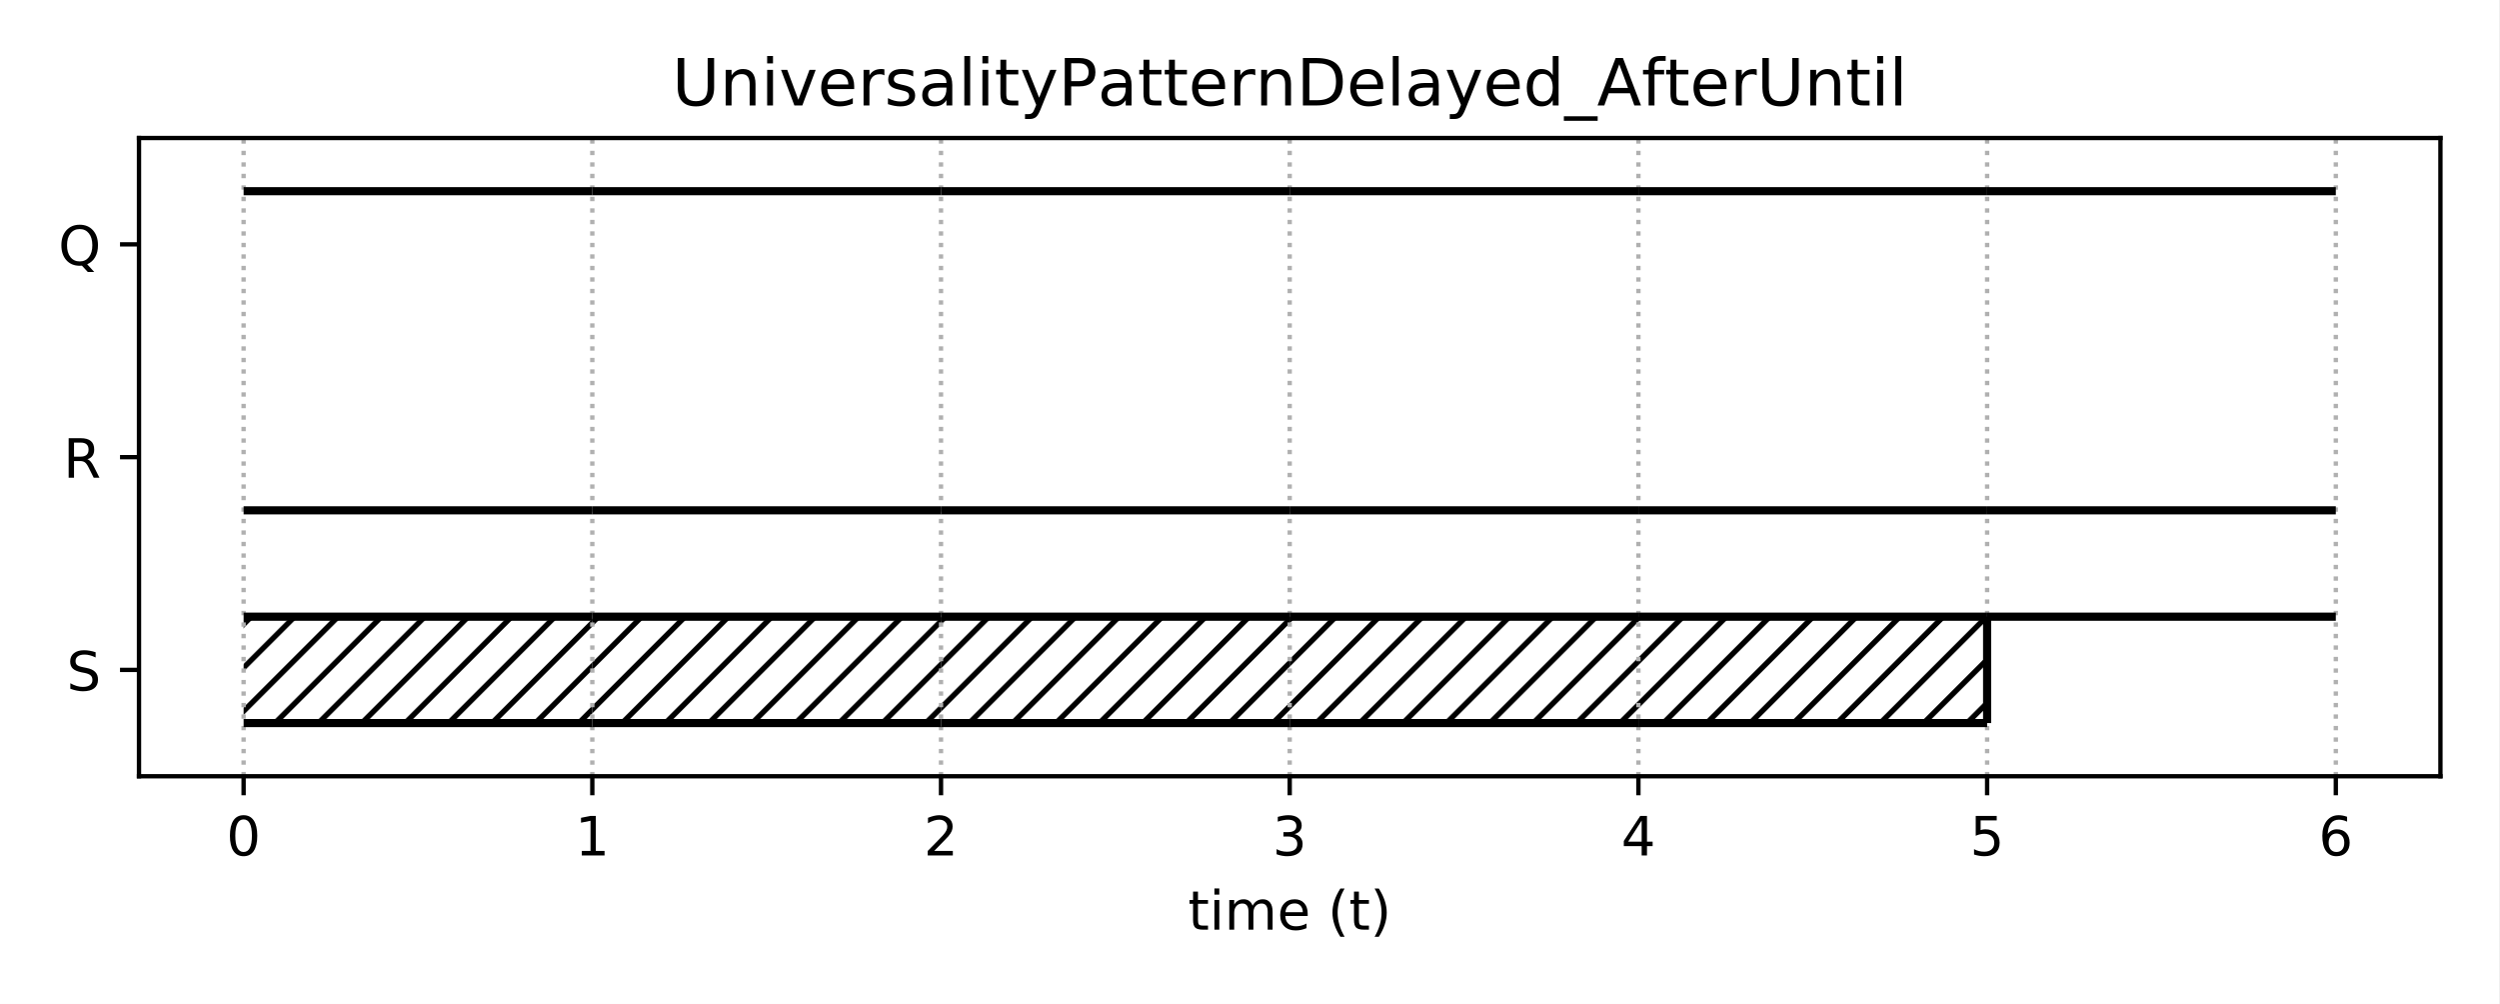
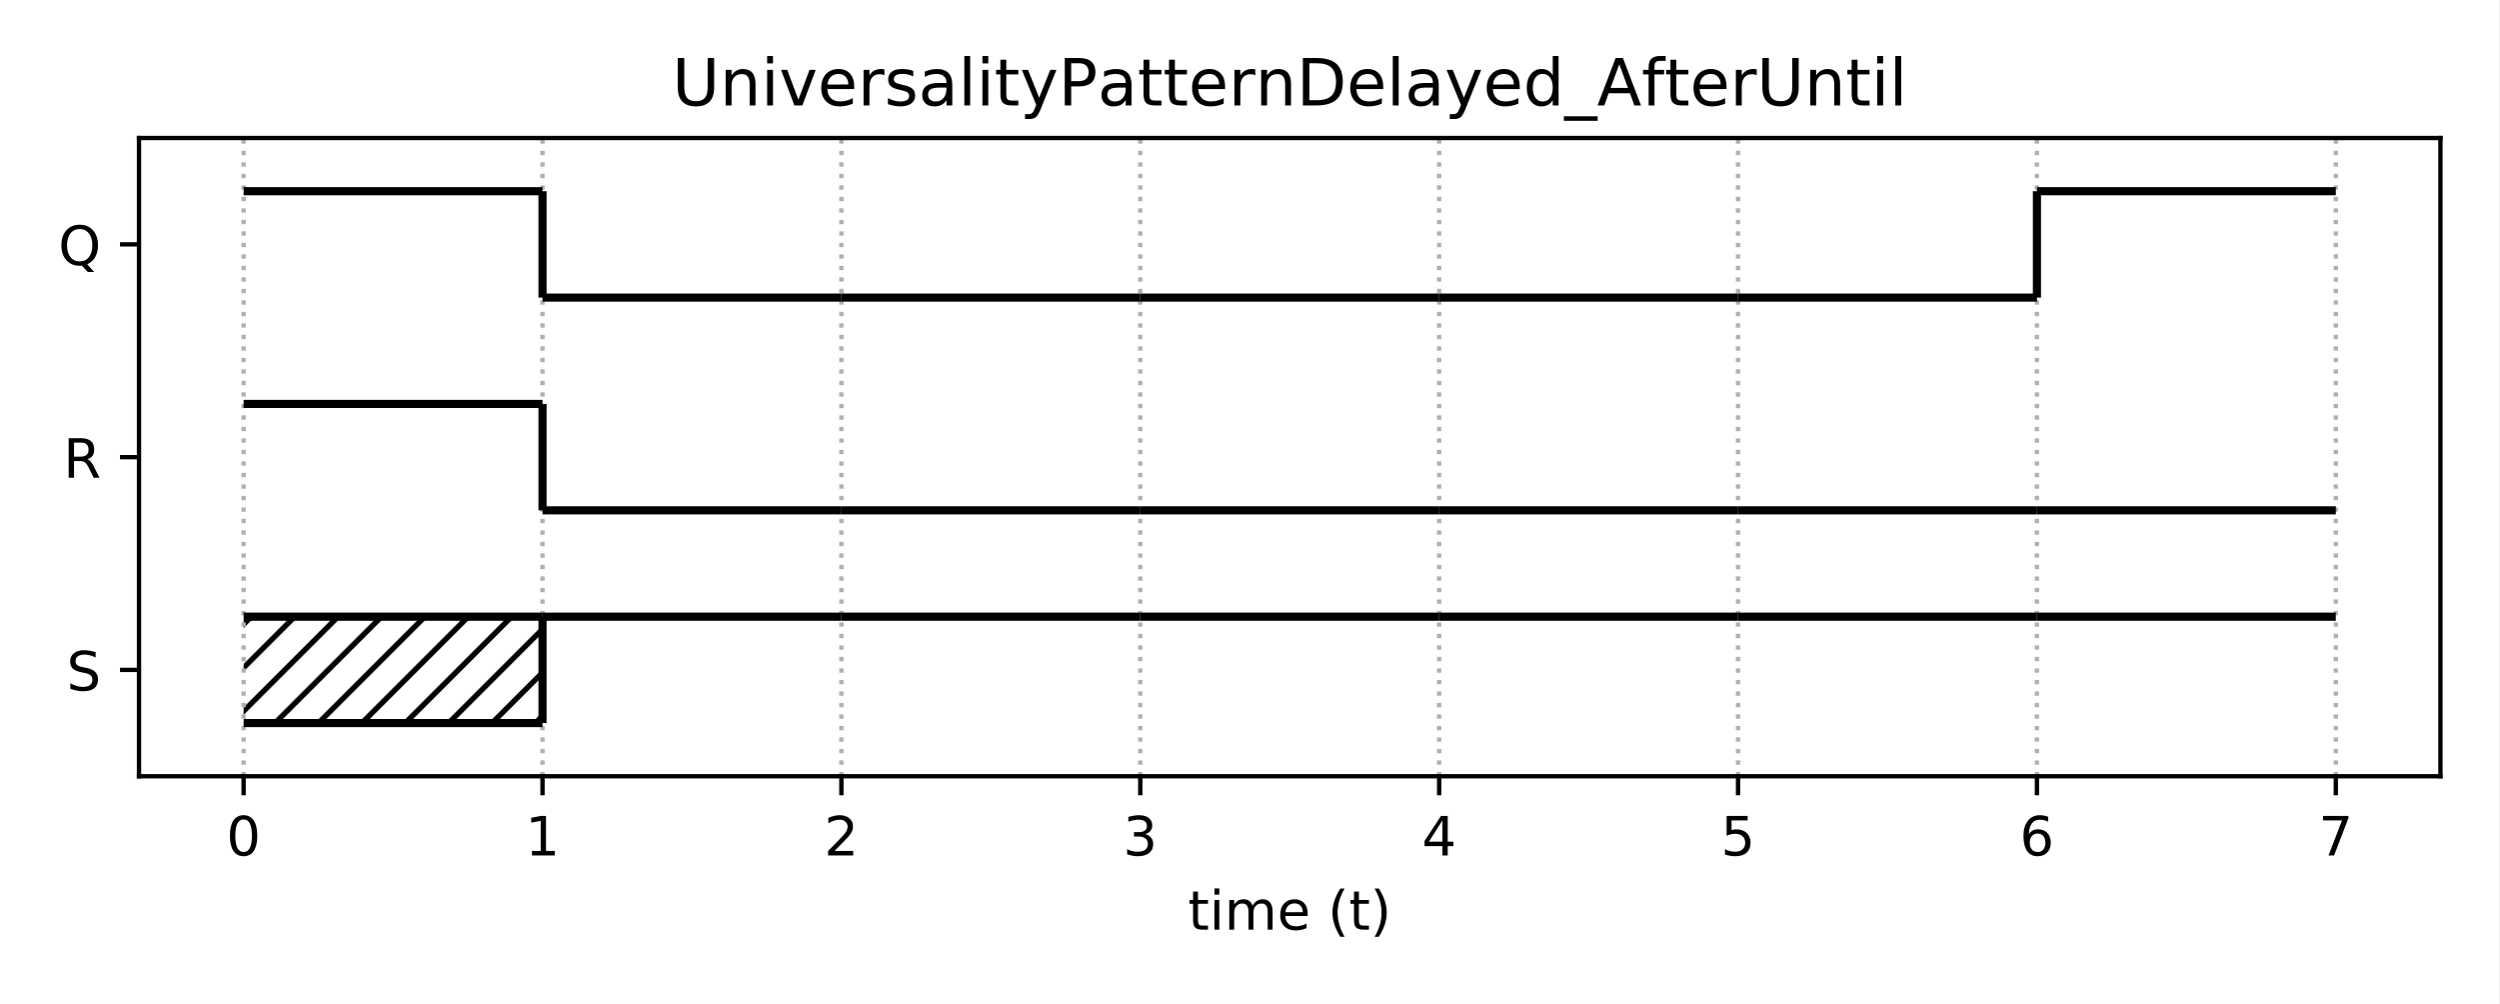
<svg xmlns="http://www.w3.org/2000/svg" xmlns:xlink="http://www.w3.org/1999/xlink" height="185.04pt" version="1.1" viewBox="0 0 460.8 185.04" width="460.8pt">
  <defs>
    <style type="text/css">
*{stroke-linecap:butt;stroke-linejoin:round;}
  </style>
  </defs>
  <g id="figure_1">
    <g id="patch_1">
      <path d="M 0 185.04  L 460.8 185.04  L 460.8 0  L 0 0  z " style="fill:#ffffff;" />
    </g>
    <g id="axes_1">
      <g id="patch_2">
        <path d="M 25.63 143.08  L 450 143.08  L 450 25.44  L 25.63 25.44  z " style="fill:#ffffff;" />
      </g>
      <g id="patch_3">
-         <path clip-path="url(#p4051986f58)" d="M 44.92 133.277  L 109.218 133.277  L 109.218 113.67  L 44.92 113.67  z " style="fill:url(#hea746ddb1b);" />
-       </g>
-       <g id="patch_4">
-         <path clip-path="url(#p4051986f58)" d="M 109.218 133.277  L 173.517 133.277  L 173.517 113.67  L 109.218 113.67  z " style="fill:url(#hea746ddb1b);" />
-       </g>
-       <g id="patch_5">
-         <path clip-path="url(#p4051986f58)" d="M 173.517 133.277  L 237.815 133.277  L 237.815 113.67  L 173.517 113.67  z " style="fill:url(#hea746ddb1b);" />
-       </g>
-       <g id="patch_6">
-         <path clip-path="url(#p4051986f58)" d="M 237.815 133.277  L 302.113 133.277  L 302.113 113.67  L 237.815 113.67  z " style="fill:url(#hea746ddb1b);" />
-       </g>
-       <g id="patch_7">
-         <path clip-path="url(#p4051986f58)" d="M 302.113 133.277  L 366.412 133.277  L 366.412 113.67  L 302.113 113.67  z " style="fill:url(#hea746ddb1b);" />
+         <path clip-path="url(#p584057c8ca)" d="M 44.92 133.277  L 100.033 133.277  L 100.033 113.67  L 44.92 113.67  z " style="fill:url(#ha8f9e63b14);" />
      </g>
      <g id="matplotlib.axis_1">
        <g id="xtick_1">
          <g id="line2d_1">
-             <path clip-path="url(#p4051986f58)" d="M 44.92 143.08  L 44.92 25.44  " style="fill:none;stroke:#b0b0b0;stroke-dasharray:0.8,1.32;stroke-dashoffset:0;stroke-width:0.8;" />
+             <path clip-path="url(#p584057c8ca)" d="M 44.92 143.08  L 44.92 25.44  " style="fill:none;stroke:#b0b0b0;stroke-dasharray:0.8,1.32;stroke-dashoffset:0;stroke-width:0.8;" />
          </g>
          <g id="line2d_2">
            <defs>
-               <path d="M 0 0  L 0 3.5  " id="m6dcb733207" style="stroke:#000000;stroke-width:0.8;" />
-             </defs>
-             <g>
-               <use style="stroke:#000000;stroke-width:0.8;" x="44.92" xlink:href="#m6dcb733207" y="143.08" />
+               <path d="M 0 0  L 0 3.5  " id="m03d9133784" style="stroke:#000000;stroke-width:0.8;" />
+             </defs>
+             <g>
+               <use style="stroke:#000000;stroke-width:0.8;" x="44.92" xlink:href="#m03d9133784" y="143.08" />
            </g>
          </g>
          <g id="text_1">
            <defs>
              <path d="M 31.781 66.406  Q 24.172 66.406 20.328 58.906  Q 16.5 51.422 16.5 36.375  Q 16.5 21.391 20.328 13.891  Q 24.172 6.391 31.781 6.391  Q 39.453 6.391 43.281 13.891  Q 47.125 21.391 47.125 36.375  Q 47.125 51.422 43.281 58.906  Q 39.453 66.406 31.781 66.406  z M 31.781 74.219  Q 44.047 74.219 50.516 64.516  Q 56.984 54.828 56.984 36.375  Q 56.984 17.969 50.516 8.266  Q 44.047 -1.422 31.781 -1.422  Q 19.531 -1.422 13.062 8.266  Q 6.594 17.969 6.594 36.375  Q 6.594 54.828 13.062 64.516  Q 19.531 74.219 31.781 74.219  z " id="DejaVuSans-48" />
            </defs>
            <g transform="translate(41.7383 157.6784)scale(0.1 -0.1)">
              <use xlink:href="#DejaVuSans-48" />
            </g>
          </g>
        </g>
        <g id="xtick_2">
          <g id="line2d_3">
-             <path clip-path="url(#p4051986f58)" d="M 109.218 143.08  L 109.218 25.44  " style="fill:none;stroke:#b0b0b0;stroke-dasharray:0.8,1.32;stroke-dashoffset:0;stroke-width:0.8;" />
+             <path clip-path="url(#p584057c8ca)" d="M 100.033 143.08  L 100.033 25.44  " style="fill:none;stroke:#b0b0b0;stroke-dasharray:0.8,1.32;stroke-dashoffset:0;stroke-width:0.8;" />
          </g>
          <g id="line2d_4">
            <g>
-               <use style="stroke:#000000;stroke-width:0.8;" x="109.218" xlink:href="#m6dcb733207" y="143.08" />
+               <use style="stroke:#000000;stroke-width:0.8;" x="100.033" xlink:href="#m03d9133784" y="143.08" />
            </g>
          </g>
          <g id="text_2">
            <defs>
              <path d="M 12.406 8.297  L 28.516 8.297  L 28.516 63.922  L 10.984 60.406  L 10.984 69.391  L 28.422 72.906  L 38.281 72.906  L 38.281 8.297  L 54.391 8.297  L 54.391 0  L 12.406 0  z " id="DejaVuSans-49" />
            </defs>
-             <g transform="translate(106.0368 157.6784)scale(0.1 -0.1)">
+             <g transform="translate(96.85128 157.6784)scale(0.1 -0.1)">
              <use xlink:href="#DejaVuSans-49" />
            </g>
          </g>
        </g>
        <g id="xtick_3">
          <g id="line2d_5">
-             <path clip-path="url(#p4051986f58)" d="M 173.517 143.08  L 173.517 25.44  " style="fill:none;stroke:#b0b0b0;stroke-dasharray:0.8,1.32;stroke-dashoffset:0;stroke-width:0.8;" />
+             <path clip-path="url(#p584057c8ca)" d="M 155.146 143.08  L 155.146 25.44  " style="fill:none;stroke:#b0b0b0;stroke-dasharray:0.8,1.32;stroke-dashoffset:0;stroke-width:0.8;" />
          </g>
          <g id="line2d_6">
            <g>
-               <use style="stroke:#000000;stroke-width:0.8;" x="173.517" xlink:href="#m6dcb733207" y="143.08" />
+               <use style="stroke:#000000;stroke-width:0.8;" x="155.146" xlink:href="#m03d9133784" y="143.08" />
            </g>
          </g>
          <g id="text_3">
            <defs>
              <path d="M 19.188 8.297  L 53.609 8.297  L 53.609 0  L 7.328 0  L 7.328 8.297  Q 12.938 14.109 22.625 23.891  Q 32.328 33.688 34.812 36.531  Q 39.547 41.844 41.422 45.531  Q 43.312 49.219 43.312 52.781  Q 43.312 58.594 39.234 62.25  Q 35.156 65.922 28.609 65.922  Q 23.969 65.922 18.812 64.312  Q 13.672 62.703 7.812 59.422  L 7.812 69.391  Q 13.766 71.781 18.938 73  Q 24.125 74.219 28.422 74.219  Q 39.75 74.219 46.484 68.547  Q 53.219 62.891 53.219 53.422  Q 53.219 48.922 51.531 44.891  Q 49.859 40.875 45.406 35.406  Q 44.188 33.984 37.641 27.219  Q 31.109 20.453 19.188 8.297  z " id="DejaVuSans-50" />
            </defs>
-             <g transform="translate(170.3353 157.6784)scale(0.1 -0.1)">
+             <g transform="translate(151.9643 157.6784)scale(0.1 -0.1)">
              <use xlink:href="#DejaVuSans-50" />
            </g>
          </g>
        </g>
        <g id="xtick_4">
          <g id="line2d_7">
-             <path clip-path="url(#p4051986f58)" d="M 237.815 143.08  L 237.815 25.44  " style="fill:none;stroke:#b0b0b0;stroke-dasharray:0.8,1.32;stroke-dashoffset:0;stroke-width:0.8;" />
+             <path clip-path="url(#p584057c8ca)" d="M 210.259 143.08  L 210.259 25.44  " style="fill:none;stroke:#b0b0b0;stroke-dasharray:0.8,1.32;stroke-dashoffset:0;stroke-width:0.8;" />
          </g>
          <g id="line2d_8">
            <g>
-               <use style="stroke:#000000;stroke-width:0.8;" x="237.815" xlink:href="#m6dcb733207" y="143.08" />
+               <use style="stroke:#000000;stroke-width:0.8;" x="210.259" xlink:href="#m03d9133784" y="143.08" />
            </g>
          </g>
          <g id="text_4">
            <defs>
              <path d="M 40.578 39.312  Q 47.656 37.797 51.625 33  Q 55.609 28.219 55.609 21.188  Q 55.609 10.406 48.188 4.484  Q 40.766 -1.422 27.094 -1.422  Q 22.516 -1.422 17.656 -0.516  Q 12.797 0.391 7.625 2.203  L 7.625 11.719  Q 11.719 9.328 16.594 8.109  Q 21.484 6.891 26.812 6.891  Q 36.078 6.891 40.938 10.547  Q 45.797 14.203 45.797 21.188  Q 45.797 27.641 41.281 31.266  Q 36.766 34.906 28.719 34.906  L 20.219 34.906  L 20.219 43.016  L 29.109 43.016  Q 36.375 43.016 40.234 45.922  Q 44.094 48.828 44.094 54.297  Q 44.094 59.906 40.109 62.906  Q 36.141 65.922 28.719 65.922  Q 24.656 65.922 20.016 65.031  Q 15.375 64.156 9.812 62.312  L 9.812 71.094  Q 15.438 72.656 20.344 73.438  Q 25.25 74.219 29.594 74.219  Q 40.828 74.219 47.359 69.109  Q 53.906 64.016 53.906 55.328  Q 53.906 49.266 50.438 45.094  Q 46.969 40.922 40.578 39.312  z " id="DejaVuSans-51" />
            </defs>
-             <g transform="translate(234.6337 157.6784)scale(0.1 -0.1)">
+             <g transform="translate(207.0773 157.6784)scale(0.1 -0.1)">
              <use xlink:href="#DejaVuSans-51" />
            </g>
          </g>
        </g>
        <g id="xtick_5">
          <g id="line2d_9">
-             <path clip-path="url(#p4051986f58)" d="M 302.113 143.08  L 302.113 25.44  " style="fill:none;stroke:#b0b0b0;stroke-dasharray:0.8,1.32;stroke-dashoffset:0;stroke-width:0.8;" />
+             <path clip-path="url(#p584057c8ca)" d="M 265.371 143.08  L 265.371 25.44  " style="fill:none;stroke:#b0b0b0;stroke-dasharray:0.8,1.32;stroke-dashoffset:0;stroke-width:0.8;" />
          </g>
          <g id="line2d_10">
            <g>
-               <use style="stroke:#000000;stroke-width:0.8;" x="302.113" xlink:href="#m6dcb733207" y="143.08" />
+               <use style="stroke:#000000;stroke-width:0.8;" x="265.371" xlink:href="#m03d9133784" y="143.08" />
            </g>
          </g>
          <g id="text_5">
            <defs>
              <path d="M 37.797 64.312  L 12.891 25.391  L 37.797 25.391  z M 35.203 72.906  L 47.609 72.906  L 47.609 25.391  L 58.016 25.391  L 58.016 17.188  L 47.609 17.188  L 47.609 0  L 37.797 0  L 37.797 17.188  L 4.891 17.188  L 4.891 26.703  z " id="DejaVuSans-52" />
            </defs>
-             <g transform="translate(298.9322 157.6784)scale(0.1 -0.1)">
+             <g transform="translate(262.1902 157.6784)scale(0.1 -0.1)">
              <use xlink:href="#DejaVuSans-52" />
            </g>
          </g>
        </g>
        <g id="xtick_6">
          <g id="line2d_11">
-             <path clip-path="url(#p4051986f58)" d="M 366.412 143.08  L 366.412 25.44  " style="fill:none;stroke:#b0b0b0;stroke-dasharray:0.8,1.32;stroke-dashoffset:0;stroke-width:0.8;" />
+             <path clip-path="url(#p584057c8ca)" d="M 320.484 143.08  L 320.484 25.44  " style="fill:none;stroke:#b0b0b0;stroke-dasharray:0.8,1.32;stroke-dashoffset:0;stroke-width:0.8;" />
          </g>
          <g id="line2d_12">
            <g>
-               <use style="stroke:#000000;stroke-width:0.8;" x="366.412" xlink:href="#m6dcb733207" y="143.08" />
+               <use style="stroke:#000000;stroke-width:0.8;" x="320.484" xlink:href="#m03d9133784" y="143.08" />
            </g>
          </g>
          <g id="text_6">
            <defs>
              <path d="M 10.797 72.906  L 49.516 72.906  L 49.516 64.594  L 19.828 64.594  L 19.828 46.734  Q 21.969 47.469 24.109 47.828  Q 26.266 48.188 28.422 48.188  Q 40.625 48.188 47.75 41.5  Q 54.891 34.812 54.891 23.391  Q 54.891 11.625 47.562 5.094  Q 40.234 -1.422 26.906 -1.422  Q 22.312 -1.422 17.547 -0.641  Q 12.797 0.141 7.719 1.703  L 7.719 11.625  Q 12.109 9.234 16.797 8.062  Q 21.484 6.891 26.703 6.891  Q 35.156 6.891 40.078 11.328  Q 45.016 15.766 45.016 23.391  Q 45.016 31 40.078 35.438  Q 35.156 39.891 26.703 39.891  Q 22.75 39.891 18.812 39.016  Q 14.891 38.141 10.797 36.281  z " id="DejaVuSans-53" />
            </defs>
-             <g transform="translate(363.2307 157.6784)scale(0.1 -0.1)">
+             <g transform="translate(317.3032 157.6784)scale(0.1 -0.1)">
              <use xlink:href="#DejaVuSans-53" />
            </g>
          </g>
        </g>
        <g id="xtick_7">
          <g id="line2d_13">
-             <path clip-path="url(#p4051986f58)" d="M 430.71 143.08  L 430.71 25.44  " style="fill:none;stroke:#b0b0b0;stroke-dasharray:0.8,1.32;stroke-dashoffset:0;stroke-width:0.8;" />
+             <path clip-path="url(#p584057c8ca)" d="M 375.597 143.08  L 375.597 25.44  " style="fill:none;stroke:#b0b0b0;stroke-dasharray:0.8,1.32;stroke-dashoffset:0;stroke-width:0.8;" />
          </g>
          <g id="line2d_14">
            <g>
-               <use style="stroke:#000000;stroke-width:0.8;" x="430.71" xlink:href="#m6dcb733207" y="143.08" />
+               <use style="stroke:#000000;stroke-width:0.8;" x="375.597" xlink:href="#m03d9133784" y="143.08" />
            </g>
          </g>
          <g id="text_7">
            <defs>
              <path d="M 33.016 40.375  Q 26.375 40.375 22.484 35.828  Q 18.609 31.297 18.609 23.391  Q 18.609 15.531 22.484 10.953  Q 26.375 6.391 33.016 6.391  Q 39.656 6.391 43.531 10.953  Q 47.406 15.531 47.406 23.391  Q 47.406 31.297 43.531 35.828  Q 39.656 40.375 33.016 40.375  z M 52.594 71.297  L 52.594 62.312  Q 48.875 64.062 45.094 64.984  Q 41.312 65.922 37.594 65.922  Q 27.828 65.922 22.672 59.328  Q 17.531 52.734 16.797 39.406  Q 19.672 43.656 24.016 45.922  Q 28.375 48.188 33.594 48.188  Q 44.578 48.188 50.953 41.516  Q 57.328 34.859 57.328 23.391  Q 57.328 12.156 50.688 5.359  Q 44.047 -1.422 33.016 -1.422  Q 20.359 -1.422 13.672 8.266  Q 6.984 17.969 6.984 36.375  Q 6.984 53.656 15.188 63.938  Q 23.391 74.219 37.203 74.219  Q 40.922 74.219 44.703 73.484  Q 48.484 72.75 52.594 71.297  z " id="DejaVuSans-54" />
            </defs>
+             <g transform="translate(372.4162 157.6784)scale(0.1 -0.1)">
+               <use xlink:href="#DejaVuSans-54" />
+             </g>
+           </g>
+         </g>
+         <g id="xtick_8">
+           <g id="line2d_15">
+             <path clip-path="url(#p584057c8ca)" d="M 430.71 143.08  L 430.71 25.44  " style="fill:none;stroke:#b0b0b0;stroke-dasharray:0.8,1.32;stroke-dashoffset:0;stroke-width:0.8;" />
+           </g>
+           <g id="line2d_16">
+             <g>
+               <use style="stroke:#000000;stroke-width:0.8;" x="430.71" xlink:href="#m03d9133784" y="143.08" />
+             </g>
+           </g>
+           <g id="text_8">
+             <defs>
+               <path d="M 8.203 72.906  L 55.078 72.906  L 55.078 68.703  L 28.609 0  L 18.312 0  L 43.219 64.594  L 8.203 64.594  z " id="DejaVuSans-55" />
+             </defs>
            <g transform="translate(427.5292 157.6784)scale(0.1 -0.1)">
-               <use xlink:href="#DejaVuSans-54" />
-             </g>
-           </g>
-         </g>
-         <g id="text_8">
+               <use xlink:href="#DejaVuSans-55" />
+             </g>
+           </g>
+         </g>
+         <g id="text_9">
          <defs>
            <path d="M 18.312 70.219  L 18.312 54.688  L 36.812 54.688  L 36.812 47.703  L 18.312 47.703  L 18.312 18.016  Q 18.312 11.328 20.141 9.422  Q 21.969 7.516 27.594 7.516  L 36.812 7.516  L 36.812 0  L 27.594 0  Q 17.188 0 13.234 3.875  Q 9.281 7.766 9.281 18.016  L 9.281 47.703  L 2.688 47.703  L 2.688 54.688  L 9.281 54.688  L 9.281 70.219  z " id="DejaVuSans-116" />
            <path d="M 9.422 54.688  L 18.406 54.688  L 18.406 0  L 9.422 0  z M 9.422 75.984  L 18.406 75.984  L 18.406 64.594  L 9.422 64.594  z " id="DejaVuSans-105" />
            <path d="M 52 44.188  Q 55.375 50.25 60.062 53.125  Q 64.75 56 71.094 56  Q 79.641 56 84.281 50.016  Q 88.922 44.047 88.922 33.016  L 88.922 0  L 79.891 0  L 79.891 32.719  Q 79.891 40.578 77.094 44.375  Q 74.312 48.188 68.609 48.188  Q 61.625 48.188 57.562 43.547  Q 53.516 38.922 53.516 30.906  L 53.516 0  L 44.484 0  L 44.484 32.719  Q 44.484 40.625 41.703 44.406  Q 38.922 48.188 33.109 48.188  Q 26.219 48.188 22.156 43.531  Q 18.109 38.875 18.109 30.906  L 18.109 0  L 9.078 0  L 9.078 54.688  L 18.109 54.688  L 18.109 46.188  Q 21.188 51.219 25.484 53.609  Q 29.781 56 35.688 56  Q 41.656 56 45.828 52.969  Q 50 49.953 52 44.188  z " id="DejaVuSans-109" />
            <path d="M 56.203 29.594  L 56.203 25.203  L 14.891 25.203  Q 15.484 15.922 20.484 11.062  Q 25.484 6.203 34.422 6.203  Q 39.594 6.203 44.453 7.469  Q 49.312 8.734 54.109 11.281  L 54.109 2.781  Q 49.266 0.734 44.188 -0.344  Q 39.109 -1.422 33.891 -1.422  Q 20.797 -1.422 13.156 6.188  Q 5.516 13.812 5.516 26.812  Q 5.516 40.234 12.766 48.109  Q 20.016 56 32.328 56  Q 43.359 56 49.781 48.891  Q 56.203 41.797 56.203 29.594  z M 47.219 32.234  Q 47.125 39.594 43.094 43.984  Q 39.062 48.391 32.422 48.391  Q 24.906 48.391 20.391 44.141  Q 15.875 39.891 15.188 32.172  z " id="DejaVuSans-101" />
            <path id="DejaVuSans-32" />
            <path d="M 31 75.875  Q 24.469 64.656 21.281 53.656  Q 18.109 42.672 18.109 31.391  Q 18.109 20.125 21.312 9.062  Q 24.516 -2 31 -13.188  L 23.188 -13.188  Q 15.875 -1.703 12.234 9.375  Q 8.594 20.453 8.594 31.391  Q 8.594 42.281 12.203 53.312  Q 15.828 64.359 23.188 75.875  z " id="DejaVuSans-40" />
            <path d="M 8.016 75.875  L 15.828 75.875  Q 23.141 64.359 26.781 53.312  Q 30.422 42.281 30.422 31.391  Q 30.422 20.453 26.781 9.375  Q 23.141 -1.703 15.828 -13.188  L 8.016 -13.188  Q 14.5 -2 17.703 9.062  Q 20.906 20.125 20.906 31.391  Q 20.906 42.672 17.703 53.656  Q 14.5 64.656 8.016 75.875  z " id="DejaVuSans-41" />
          </defs>
          <g transform="translate(219.0681 171.3566)scale(0.1 -0.1)">
            <use xlink:href="#DejaVuSans-116" />
            <use x="39.209" xlink:href="#DejaVuSans-105" />
            <use x="66.992" xlink:href="#DejaVuSans-109" />
            <use x="164.404" xlink:href="#DejaVuSans-101" />
            <use x="225.928" xlink:href="#DejaVuSans-32" />
            <use x="257.715" xlink:href="#DejaVuSans-40" />
            <use x="296.729" xlink:href="#DejaVuSans-116" />
            <use x="335.938" xlink:href="#DejaVuSans-41" />
          </g>
        </g>
      </g>
      <g id="matplotlib.axis_2">
        <g id="ytick_1">
-           <g id="line2d_15">
-             <defs>
-               <path d="M 0 0  L -3.5 0  " id="m4adce5dd67" style="stroke:#000000;stroke-width:0.8;" />
-             </defs>
-             <g>
-               <use style="stroke:#000000;stroke-width:0.8;" x="25.63" xlink:href="#m4adce5dd67" y="123.473" />
-             </g>
-           </g>
-           <g id="text_9">
+           <g id="line2d_17">
+             <defs>
+               <path d="M 0 0  L -3.5 0  " id="mc22efac12d" style="stroke:#000000;stroke-width:0.8;" />
+             </defs>
+             <g>
+               <use style="stroke:#000000;stroke-width:0.8;" x="25.63" xlink:href="#mc22efac12d" y="123.473" />
+             </g>
+           </g>
+           <g id="text_10">
            <defs>
              <path d="M 53.516 70.516  L 53.516 60.891  Q 47.906 63.578 42.922 64.891  Q 37.938 66.219 33.297 66.219  Q 25.25 66.219 20.875 63.094  Q 16.5 59.969 16.5 54.203  Q 16.5 49.359 19.406 46.891  Q 22.312 44.438 30.422 42.922  L 36.375 41.703  Q 47.406 39.594 52.656 34.297  Q 57.906 29 57.906 20.125  Q 57.906 9.516 50.797 4.047  Q 43.703 -1.422 29.984 -1.422  Q 24.812 -1.422 18.969 -0.25  Q 13.141 0.922 6.891 3.219  L 6.891 13.375  Q 12.891 10.016 18.656 8.297  Q 24.422 6.594 29.984 6.594  Q 38.422 6.594 43.016 9.906  Q 47.609 13.234 47.609 19.391  Q 47.609 24.75 44.312 27.781  Q 41.016 30.812 33.5 32.328  L 27.484 33.5  Q 16.453 35.688 11.516 40.375  Q 6.594 45.062 6.594 53.422  Q 6.594 63.094 13.406 68.656  Q 20.219 74.219 32.172 74.219  Q 37.312 74.219 42.625 73.281  Q 47.953 72.359 53.516 70.516  z " id="DejaVuSans-83" />
            </defs>
            <g transform="translate(12.28156 127.2726)scale(0.1 -0.1)">
              <use xlink:href="#DejaVuSans-83" />
            </g>
          </g>
        </g>
        <g id="ytick_2">
-           <g id="line2d_16">
-             <g>
-               <use style="stroke:#000000;stroke-width:0.8;" x="25.63" xlink:href="#m4adce5dd67" y="84.26" />
-             </g>
-           </g>
-           <g id="text_10">
+           <g id="line2d_18">
+             <g>
+               <use style="stroke:#000000;stroke-width:0.8;" x="25.63" xlink:href="#mc22efac12d" y="84.26" />
+             </g>
+           </g>
+           <g id="text_11">
            <defs>
              <path d="M 44.391 34.188  Q 47.562 33.109 50.562 29.594  Q 53.562 26.078 56.594 19.922  L 66.609 0  L 56 0  L 46.688 18.703  Q 43.062 26.031 39.672 28.422  Q 36.281 30.812 30.422 30.812  L 19.672 30.812  L 19.672 0  L 9.812 0  L 9.812 72.906  L 32.078 72.906  Q 44.578 72.906 50.734 67.672  Q 56.891 62.453 56.891 51.906  Q 56.891 45.016 53.688 40.469  Q 50.484 35.938 44.391 34.188  z M 19.672 64.797  L 19.672 38.922  L 32.078 38.922  Q 39.203 38.922 42.844 42.219  Q 46.484 45.516 46.484 51.906  Q 46.484 58.297 42.844 61.547  Q 39.203 64.797 32.078 64.797  z " id="DejaVuSans-82" />
            </defs>
            <g transform="translate(11.68156 88.05922)scale(0.1 -0.1)">
              <use xlink:href="#DejaVuSans-82" />
            </g>
          </g>
        </g>
        <g id="ytick_3">
-           <g id="line2d_17">
-             <g>
-               <use style="stroke:#000000;stroke-width:0.8;" x="25.63" xlink:href="#m4adce5dd67" y="45.047" />
-             </g>
-           </g>
-           <g id="text_11">
+           <g id="line2d_19">
+             <g>
+               <use style="stroke:#000000;stroke-width:0.8;" x="25.63" xlink:href="#mc22efac12d" y="45.047" />
+             </g>
+           </g>
+           <g id="text_12">
            <defs>
              <path d="M 39.406 66.219  Q 28.656 66.219 22.328 58.203  Q 16.016 50.203 16.016 36.375  Q 16.016 22.609 22.328 14.594  Q 28.656 6.594 39.406 6.594  Q 50.141 6.594 56.422 14.594  Q 62.703 22.609 62.703 36.375  Q 62.703 50.203 56.422 58.203  Q 50.141 66.219 39.406 66.219  z M 53.219 1.312  L 66.219 -12.891  L 54.297 -12.891  L 43.5 -1.219  Q 41.891 -1.312 41.031 -1.359  Q 40.188 -1.422 39.406 -1.422  Q 24.031 -1.422 14.812 8.859  Q 5.609 19.141 5.609 36.375  Q 5.609 53.656 14.812 63.938  Q 24.031 74.219 39.406 74.219  Q 54.734 74.219 63.906 63.938  Q 73.094 53.656 73.094 36.375  Q 73.094 23.688 67.984 14.641  Q 62.891 5.609 53.219 1.312  z " id="DejaVuSans-81" />
            </defs>
            <g transform="translate(10.75812 48.84589)scale(0.1 -0.1)">
              <use xlink:href="#DejaVuSans-81" />
            </g>
          </g>
        </g>
      </g>
      <g id="LineCollection_1">
-         <path clip-path="url(#p4051986f58)" d="M 44.92 133.277  L 109.218 133.277  " style="fill:none;stroke:#000000;stroke-width:1.5;" />
+         <path clip-path="url(#p584057c8ca)" d="M 44.92 133.277  L 100.033 133.277  " style="fill:none;stroke:#000000;stroke-width:1.5;" />
      </g>
      <g id="LineCollection_2">
-         <path clip-path="url(#p4051986f58)" d="M 44.92 113.67  L 109.218 113.67  " style="fill:none;stroke:#000000;stroke-width:1.5;" />
+         <path clip-path="url(#p584057c8ca)" d="M 44.92 113.67  L 100.033 113.67  " style="fill:none;stroke:#000000;stroke-width:1.5;" />
      </g>
      <g id="LineCollection_3">
-         <path clip-path="url(#p4051986f58)" d="M 109.218 133.277  L 173.517 133.277  " style="fill:none;stroke:#000000;stroke-width:1.5;" />
+         <path clip-path="url(#p584057c8ca)" d="M 100.033 113.67  L 155.146 113.67  " style="fill:none;stroke:#000000;stroke-width:1.5;" />
      </g>
      <g id="LineCollection_4">
-         <path clip-path="url(#p4051986f58)" d="M 109.218 113.67  L 173.517 113.67  " style="fill:none;stroke:#000000;stroke-width:1.5;" />
+         <path clip-path="url(#p584057c8ca)" d="M 100.033 133.277  L 100.033 113.67  " style="fill:none;stroke:#000000;stroke-width:1.5;" />
      </g>
      <g id="LineCollection_5">
-         <path clip-path="url(#p4051986f58)" d="M 173.517 133.277  L 237.815 133.277  " style="fill:none;stroke:#000000;stroke-width:1.5;" />
+         <path clip-path="url(#p584057c8ca)" d="M 155.146 113.67  L 210.259 113.67  " style="fill:none;stroke:#000000;stroke-width:1.5;" />
      </g>
      <g id="LineCollection_6">
-         <path clip-path="url(#p4051986f58)" d="M 173.517 113.67  L 237.815 113.67  " style="fill:none;stroke:#000000;stroke-width:1.5;" />
+         <path clip-path="url(#p584057c8ca)" d="M 210.259 113.67  L 265.371 113.67  " style="fill:none;stroke:#000000;stroke-width:1.5;" />
      </g>
      <g id="LineCollection_7">
-         <path clip-path="url(#p4051986f58)" d="M 237.815 133.277  L 302.113 133.277  " style="fill:none;stroke:#000000;stroke-width:1.5;" />
+         <path clip-path="url(#p584057c8ca)" d="M 265.371 113.67  L 320.484 113.67  " style="fill:none;stroke:#000000;stroke-width:1.5;" />
      </g>
      <g id="LineCollection_8">
-         <path clip-path="url(#p4051986f58)" d="M 237.815 113.67  L 302.113 113.67  " style="fill:none;stroke:#000000;stroke-width:1.5;" />
+         <path clip-path="url(#p584057c8ca)" d="M 320.484 113.67  L 375.597 113.67  " style="fill:none;stroke:#000000;stroke-width:1.5;" />
      </g>
      <g id="LineCollection_9">
-         <path clip-path="url(#p4051986f58)" d="M 302.113 133.277  L 366.412 133.277  " style="fill:none;stroke:#000000;stroke-width:1.5;" />
+         <path clip-path="url(#p584057c8ca)" d="M 375.597 113.67  L 430.71 113.67  " style="fill:none;stroke:#000000;stroke-width:1.5;" />
      </g>
      <g id="LineCollection_10">
-         <path clip-path="url(#p4051986f58)" d="M 302.113 113.67  L 366.412 113.67  " style="fill:none;stroke:#000000;stroke-width:1.5;" />
+         <path clip-path="url(#p584057c8ca)" d="M 44.92 74.457  L 100.033 74.457  " style="fill:none;stroke:#000000;stroke-width:1.5;" />
      </g>
      <g id="LineCollection_11">
-         <path clip-path="url(#p4051986f58)" d="M 366.412 113.67  L 430.71 113.67  " style="fill:none;stroke:#000000;stroke-width:1.5;" />
+         <path clip-path="url(#p584057c8ca)" d="M 100.033 94.063  L 155.146 94.063  " style="fill:none;stroke:#000000;stroke-width:1.5;" />
      </g>
      <g id="LineCollection_12">
-         <path clip-path="url(#p4051986f58)" d="M 366.412 133.277  L 366.412 113.67  " style="fill:none;stroke:#000000;stroke-width:1.5;" />
+         <path clip-path="url(#p584057c8ca)" d="M 100.033 94.063  L 100.033 74.457  " style="fill:none;stroke:#000000;stroke-width:1.5;" />
      </g>
      <g id="LineCollection_13">
-         <path clip-path="url(#p4051986f58)" d="M 44.92 94.063  L 109.218 94.063  " style="fill:none;stroke:#000000;stroke-width:1.5;" />
+         <path clip-path="url(#p584057c8ca)" d="M 155.146 94.063  L 210.259 94.063  " style="fill:none;stroke:#000000;stroke-width:1.5;" />
      </g>
      <g id="LineCollection_14">
-         <path clip-path="url(#p4051986f58)" d="M 109.218 94.063  L 173.517 94.063  " style="fill:none;stroke:#000000;stroke-width:1.5;" />
+         <path clip-path="url(#p584057c8ca)" d="M 210.259 94.063  L 265.371 94.063  " style="fill:none;stroke:#000000;stroke-width:1.5;" />
      </g>
      <g id="LineCollection_15">
-         <path clip-path="url(#p4051986f58)" d="M 173.517 94.063  L 237.815 94.063  " style="fill:none;stroke:#000000;stroke-width:1.5;" />
+         <path clip-path="url(#p584057c8ca)" d="M 265.371 94.063  L 320.484 94.063  " style="fill:none;stroke:#000000;stroke-width:1.5;" />
      </g>
      <g id="LineCollection_16">
-         <path clip-path="url(#p4051986f58)" d="M 237.815 94.063  L 302.113 94.063  " style="fill:none;stroke:#000000;stroke-width:1.5;" />
+         <path clip-path="url(#p584057c8ca)" d="M 320.484 94.063  L 375.597 94.063  " style="fill:none;stroke:#000000;stroke-width:1.5;" />
      </g>
      <g id="LineCollection_17">
-         <path clip-path="url(#p4051986f58)" d="M 302.113 94.063  L 366.412 94.063  " style="fill:none;stroke:#000000;stroke-width:1.5;" />
+         <path clip-path="url(#p584057c8ca)" d="M 375.597 94.063  L 430.71 94.063  " style="fill:none;stroke:#000000;stroke-width:1.5;" />
      </g>
      <g id="LineCollection_18">
-         <path clip-path="url(#p4051986f58)" d="M 366.412 94.063  L 430.71 94.063  " style="fill:none;stroke:#000000;stroke-width:1.5;" />
+         <path clip-path="url(#p584057c8ca)" d="M 44.92 35.243  L 100.033 35.243  " style="fill:none;stroke:#000000;stroke-width:1.5;" />
      </g>
      <g id="LineCollection_19">
-         <path clip-path="url(#p4051986f58)" d="M 44.92 35.243  L 109.218 35.243  " style="fill:none;stroke:#000000;stroke-width:1.5;" />
+         <path clip-path="url(#p584057c8ca)" d="M 100.033 54.85  L 155.146 54.85  " style="fill:none;stroke:#000000;stroke-width:1.5;" />
      </g>
      <g id="LineCollection_20">
-         <path clip-path="url(#p4051986f58)" d="M 109.218 35.243  L 173.517 35.243  " style="fill:none;stroke:#000000;stroke-width:1.5;" />
+         <path clip-path="url(#p584057c8ca)" d="M 100.033 54.85  L 100.033 35.243  " style="fill:none;stroke:#000000;stroke-width:1.5;" />
      </g>
      <g id="LineCollection_21">
-         <path clip-path="url(#p4051986f58)" d="M 173.517 35.243  L 237.815 35.243  " style="fill:none;stroke:#000000;stroke-width:1.5;" />
+         <path clip-path="url(#p584057c8ca)" d="M 155.146 54.85  L 210.259 54.85  " style="fill:none;stroke:#000000;stroke-width:1.5;" />
      </g>
      <g id="LineCollection_22">
-         <path clip-path="url(#p4051986f58)" d="M 237.815 35.243  L 302.113 35.243  " style="fill:none;stroke:#000000;stroke-width:1.5;" />
+         <path clip-path="url(#p584057c8ca)" d="M 210.259 54.85  L 265.371 54.85  " style="fill:none;stroke:#000000;stroke-width:1.5;" />
      </g>
      <g id="LineCollection_23">
-         <path clip-path="url(#p4051986f58)" d="M 302.113 35.243  L 366.412 35.243  " style="fill:none;stroke:#000000;stroke-width:1.5;" />
+         <path clip-path="url(#p584057c8ca)" d="M 265.371 54.85  L 320.484 54.85  " style="fill:none;stroke:#000000;stroke-width:1.5;" />
      </g>
      <g id="LineCollection_24">
-         <path clip-path="url(#p4051986f58)" d="M 366.412 35.243  L 430.71 35.243  " style="fill:none;stroke:#000000;stroke-width:1.5;" />
-       </g>
-       <g id="patch_8">
+         <path clip-path="url(#p584057c8ca)" d="M 320.484 54.85  L 375.597 54.85  " style="fill:none;stroke:#000000;stroke-width:1.5;" />
+       </g>
+       <g id="LineCollection_25">
+         <path clip-path="url(#p584057c8ca)" d="M 375.597 35.243  L 430.71 35.243  " style="fill:none;stroke:#000000;stroke-width:1.5;" />
+       </g>
+       <g id="LineCollection_26">
+         <path clip-path="url(#p584057c8ca)" d="M 375.597 54.85  L 375.597 35.243  " style="fill:none;stroke:#000000;stroke-width:1.5;" />
+       </g>
+       <g id="patch_4">
        <path d="M 25.63 143.08  L 25.63 25.44  " style="fill:none;stroke:#000000;stroke-linecap:square;stroke-linejoin:miter;stroke-width:0.8;" />
      </g>
-       <g id="patch_9">
+       <g id="patch_5">
        <path d="M 450 143.08  L 450 25.44  " style="fill:none;stroke:#000000;stroke-linecap:square;stroke-linejoin:miter;stroke-width:0.8;" />
      </g>
-       <g id="patch_10">
+       <g id="patch_6">
        <path d="M 25.63 143.08  L 450 143.08  " style="fill:none;stroke:#000000;stroke-linecap:square;stroke-linejoin:miter;stroke-width:0.8;" />
      </g>
-       <g id="patch_11">
+       <g id="patch_7">
        <path d="M 25.63 25.44  L 450 25.44  " style="fill:none;stroke:#000000;stroke-linecap:square;stroke-linejoin:miter;stroke-width:0.8;" />
      </g>
-       <g id="text_12">
+       <g id="text_13">
        <defs>
          <path d="M 8.688 72.906  L 18.609 72.906  L 18.609 28.609  Q 18.609 16.891 22.844 11.734  Q 27.094 6.594 36.625 6.594  Q 46.094 6.594 50.344 11.734  Q 54.594 16.891 54.594 28.609  L 54.594 72.906  L 64.5 72.906  L 64.5 27.391  Q 64.5 13.141 57.438 5.859  Q 50.391 -1.422 36.625 -1.422  Q 22.797 -1.422 15.734 5.859  Q 8.688 13.141 8.688 27.391  z " id="DejaVuSans-85" />
          <path d="M 54.891 33.016  L 54.891 0  L 45.906 0  L 45.906 32.719  Q 45.906 40.484 42.875 44.328  Q 39.844 48.188 33.797 48.188  Q 26.516 48.188 22.312 43.547  Q 18.109 38.922 18.109 30.906  L 18.109 0  L 9.078 0  L 9.078 54.688  L 18.109 54.688  L 18.109 46.188  Q 21.344 51.125 25.703 53.562  Q 30.078 56 35.797 56  Q 45.219 56 50.047 50.172  Q 54.891 44.344 54.891 33.016  z " id="DejaVuSans-110" />
          <path d="M 2.984 54.688  L 12.5 54.688  L 29.594 8.797  L 46.688 54.688  L 56.203 54.688  L 35.688 0  L 23.484 0  z " id="DejaVuSans-118" />
          <path d="M 41.109 46.297  Q 39.594 47.172 37.812 47.578  Q 36.031 48 33.891 48  Q 26.266 48 22.188 43.047  Q 18.109 38.094 18.109 28.812  L 18.109 0  L 9.078 0  L 9.078 54.688  L 18.109 54.688  L 18.109 46.188  Q 20.953 51.172 25.484 53.578  Q 30.031 56 36.531 56  Q 37.453 56 38.578 55.875  Q 39.703 55.766 41.062 55.516  z " id="DejaVuSans-114" />
          <path d="M 44.281 53.078  L 44.281 44.578  Q 40.484 46.531 36.375 47.5  Q 32.281 48.484 27.875 48.484  Q 21.188 48.484 17.844 46.438  Q 14.5 44.391 14.5 40.281  Q 14.5 37.156 16.891 35.375  Q 19.281 33.594 26.516 31.984  L 29.594 31.297  Q 39.156 29.25 43.188 25.516  Q 47.219 21.781 47.219 15.094  Q 47.219 7.469 41.188 3.016  Q 35.156 -1.422 24.609 -1.422  Q 20.219 -1.422 15.453 -0.562  Q 10.688 0.297 5.422 2  L 5.422 11.281  Q 10.406 8.688 15.234 7.391  Q 20.062 6.109 24.812 6.109  Q 31.156 6.109 34.562 8.281  Q 37.984 10.453 37.984 14.406  Q 37.984 18.062 35.516 20.016  Q 33.062 21.969 24.703 23.781  L 21.578 24.516  Q 13.234 26.266 9.516 29.906  Q 5.812 33.547 5.812 39.891  Q 5.812 47.609 11.281 51.797  Q 16.75 56 26.812 56  Q 31.781 56 36.172 55.266  Q 40.578 54.547 44.281 53.078  z " id="DejaVuSans-115" />
          <path d="M 34.281 27.484  Q 23.391 27.484 19.188 25  Q 14.984 22.516 14.984 16.5  Q 14.984 11.719 18.141 8.906  Q 21.297 6.109 26.703 6.109  Q 34.188 6.109 38.703 11.406  Q 43.219 16.703 43.219 25.484  L 43.219 27.484  z M 52.203 31.203  L 52.203 0  L 43.219 0  L 43.219 8.297  Q 40.141 3.328 35.547 0.953  Q 30.953 -1.422 24.312 -1.422  Q 15.922 -1.422 10.953 3.297  Q 6 8.016 6 15.922  Q 6 25.141 12.172 29.828  Q 18.359 34.516 30.609 34.516  L 43.219 34.516  L 43.219 35.406  Q 43.219 41.609 39.141 45  Q 35.062 48.391 27.688 48.391  Q 23 48.391 18.547 47.266  Q 14.109 46.141 10.016 43.891  L 10.016 52.203  Q 14.938 54.109 19.578 55.047  Q 24.219 56 28.609 56  Q 40.484 56 46.344 49.844  Q 52.203 43.703 52.203 31.203  z " id="DejaVuSans-97" />
          <path d="M 9.422 75.984  L 18.406 75.984  L 18.406 0  L 9.422 0  z " id="DejaVuSans-108" />
          <path d="M 32.172 -5.078  Q 28.375 -14.844 24.75 -17.812  Q 21.141 -20.797 15.094 -20.797  L 7.906 -20.797  L 7.906 -13.281  L 13.188 -13.281  Q 16.891 -13.281 18.938 -11.516  Q 21 -9.766 23.484 -3.219  L 25.094 0.875  L 2.984 54.688  L 12.5 54.688  L 29.594 11.922  L 46.688 54.688  L 56.203 54.688  z " id="DejaVuSans-121" />
          <path d="M 19.672 64.797  L 19.672 37.406  L 32.078 37.406  Q 38.969 37.406 42.719 40.969  Q 46.484 44.531 46.484 51.125  Q 46.484 57.672 42.719 61.234  Q 38.969 64.797 32.078 64.797  z M 9.812 72.906  L 32.078 72.906  Q 44.344 72.906 50.609 67.359  Q 56.891 61.812 56.891 51.125  Q 56.891 40.328 50.609 34.812  Q 44.344 29.297 32.078 29.297  L 19.672 29.297  L 19.672 0  L 9.812 0  z " id="DejaVuSans-80" />
          <path d="M 19.672 64.797  L 19.672 8.109  L 31.594 8.109  Q 46.688 8.109 53.688 14.938  Q 60.688 21.781 60.688 36.531  Q 60.688 51.172 53.688 57.984  Q 46.688 64.797 31.594 64.797  z M 9.812 72.906  L 30.078 72.906  Q 51.266 72.906 61.172 64.094  Q 71.094 55.281 71.094 36.531  Q 71.094 17.672 61.125 8.828  Q 51.172 0 30.078 0  L 9.812 0  z " id="DejaVuSans-68" />
          <path d="M 45.406 46.391  L 45.406 75.984  L 54.391 75.984  L 54.391 0  L 45.406 0  L 45.406 8.203  Q 42.578 3.328 38.25 0.953  Q 33.938 -1.422 27.875 -1.422  Q 17.969 -1.422 11.734 6.484  Q 5.516 14.406 5.516 27.297  Q 5.516 40.188 11.734 48.094  Q 17.969 56 27.875 56  Q 33.938 56 38.25 53.625  Q 42.578 51.266 45.406 46.391  z M 14.797 27.297  Q 14.797 17.391 18.875 11.75  Q 22.953 6.109 30.078 6.109  Q 37.203 6.109 41.297 11.75  Q 45.406 17.391 45.406 27.297  Q 45.406 37.203 41.297 42.844  Q 37.203 48.484 30.078 48.484  Q 22.953 48.484 18.875 42.844  Q 14.797 37.203 14.797 27.297  z " id="DejaVuSans-100" />
          <path d="M 50.984 -16.609  L 50.984 -23.578  L -0.984 -23.578  L -0.984 -16.609  z " id="DejaVuSans-95" />
          <path d="M 34.188 63.188  L 20.797 26.906  L 47.609 26.906  z M 28.609 72.906  L 39.797 72.906  L 67.578 0  L 57.328 0  L 50.688 18.703  L 17.828 18.703  L 11.188 0  L 0.781 0  z " id="DejaVuSans-65" />
          <path d="M 37.109 75.984  L 37.109 68.5  L 28.516 68.5  Q 23.688 68.5 21.797 66.547  Q 19.922 64.594 19.922 59.516  L 19.922 54.688  L 34.719 54.688  L 34.719 47.703  L 19.922 47.703  L 19.922 0  L 10.891 0  L 10.891 47.703  L 2.297 47.703  L 2.297 54.688  L 10.891 54.688  L 10.891 58.5  Q 10.891 67.625 15.141 71.797  Q 19.391 75.984 28.609 75.984  z " id="DejaVuSans-102" />
        </defs>
        <g transform="translate(123.9387 19.44)scale(0.12 -0.12)">
          <use xlink:href="#DejaVuSans-85" />
          <use x="73.193" xlink:href="#DejaVuSans-110" />
          <use x="136.572" xlink:href="#DejaVuSans-105" />
          <use x="164.355" xlink:href="#DejaVuSans-118" />
          <use x="223.535" xlink:href="#DejaVuSans-101" />
          <use x="285.059" xlink:href="#DejaVuSans-114" />
          <use x="326.172" xlink:href="#DejaVuSans-115" />
          <use x="378.271" xlink:href="#DejaVuSans-97" />
          <use x="439.551" xlink:href="#DejaVuSans-108" />
          <use x="467.334" xlink:href="#DejaVuSans-105" />
          <use x="495.117" xlink:href="#DejaVuSans-116" />
          <use x="534.326" xlink:href="#DejaVuSans-121" />
          <use x="593.506" xlink:href="#DejaVuSans-80" />
          <use x="653.746" xlink:href="#DejaVuSans-97" />
          <use x="715.025" xlink:href="#DejaVuSans-116" />
          <use x="754.234" xlink:href="#DejaVuSans-116" />
          <use x="793.443" xlink:href="#DejaVuSans-101" />
          <use x="854.967" xlink:href="#DejaVuSans-114" />
          <use x="896.064" xlink:href="#DejaVuSans-110" />
          <use x="959.443" xlink:href="#DejaVuSans-68" />
          <use x="1036.445" xlink:href="#DejaVuSans-101" />
          <use x="1097.969" xlink:href="#DejaVuSans-108" />
          <use x="1125.752" xlink:href="#DejaVuSans-97" />
          <use x="1187.031" xlink:href="#DejaVuSans-121" />
          <use x="1246.211" xlink:href="#DejaVuSans-101" />
          <use x="1307.734" xlink:href="#DejaVuSans-100" />
          <use x="1371.211" xlink:href="#DejaVuSans-95" />
          <use x="1421.211" xlink:href="#DejaVuSans-65" />
          <use x="1489.572" xlink:href="#DejaVuSans-102" />
          <use x="1524.762" xlink:href="#DejaVuSans-116" />
          <use x="1563.971" xlink:href="#DejaVuSans-101" />
          <use x="1625.494" xlink:href="#DejaVuSans-114" />
          <use x="1666.607" xlink:href="#DejaVuSans-85" />
          <use x="1739.801" xlink:href="#DejaVuSans-110" />
          <use x="1803.18" xlink:href="#DejaVuSans-116" />
          <use x="1842.389" xlink:href="#DejaVuSans-105" />
          <use x="1870.172" xlink:href="#DejaVuSans-108" />
        </g>
      </g>
    </g>
  </g>
  <defs>
-     <clipPath id="p4051986f58">
+     <clipPath id="p584057c8ca">
      <rect height="117.64" width="424.37" x="25.63" y="25.44" />
    </clipPath>
  </defs>
  <defs>
-     <pattern height="72" id="hea746ddb1b" patternUnits="userSpaceOnUse" width="72" x="0" y="0">
+     <pattern height="72" id="ha8f9e63b14" patternUnits="userSpaceOnUse" width="72" x="0" y="0">
      <rect fill="none" height="73" width="73" x="0" y="0" />
      <path d="M -36 36  L 36 -36  M -32 40  L 40 -32  M -28 44  L 44 -28  M -24 48  L 48 -24  M -20 52  L 52 -20  M -16 56  L 56 -16  M -12 60  L 60 -12  M -8 64  L 64 -8  M -4 68  L 68 -4  M 0 72  L 72 0  M 4 76  L 76 4  M 8 80  L 80 8  M 12 84  L 84 12  M 16 88  L 88 16  M 20 92  L 92 20  M 24 96  L 96 24  M 28 100  L 100 28  M 32 104  L 104 32  M 36 108  L 108 36  " style="fill:#000000;stroke:#000000;stroke-linecap:butt;stroke-linejoin:miter;stroke-width:1.0;" />
    </pattern>
  </defs>
</svg>
